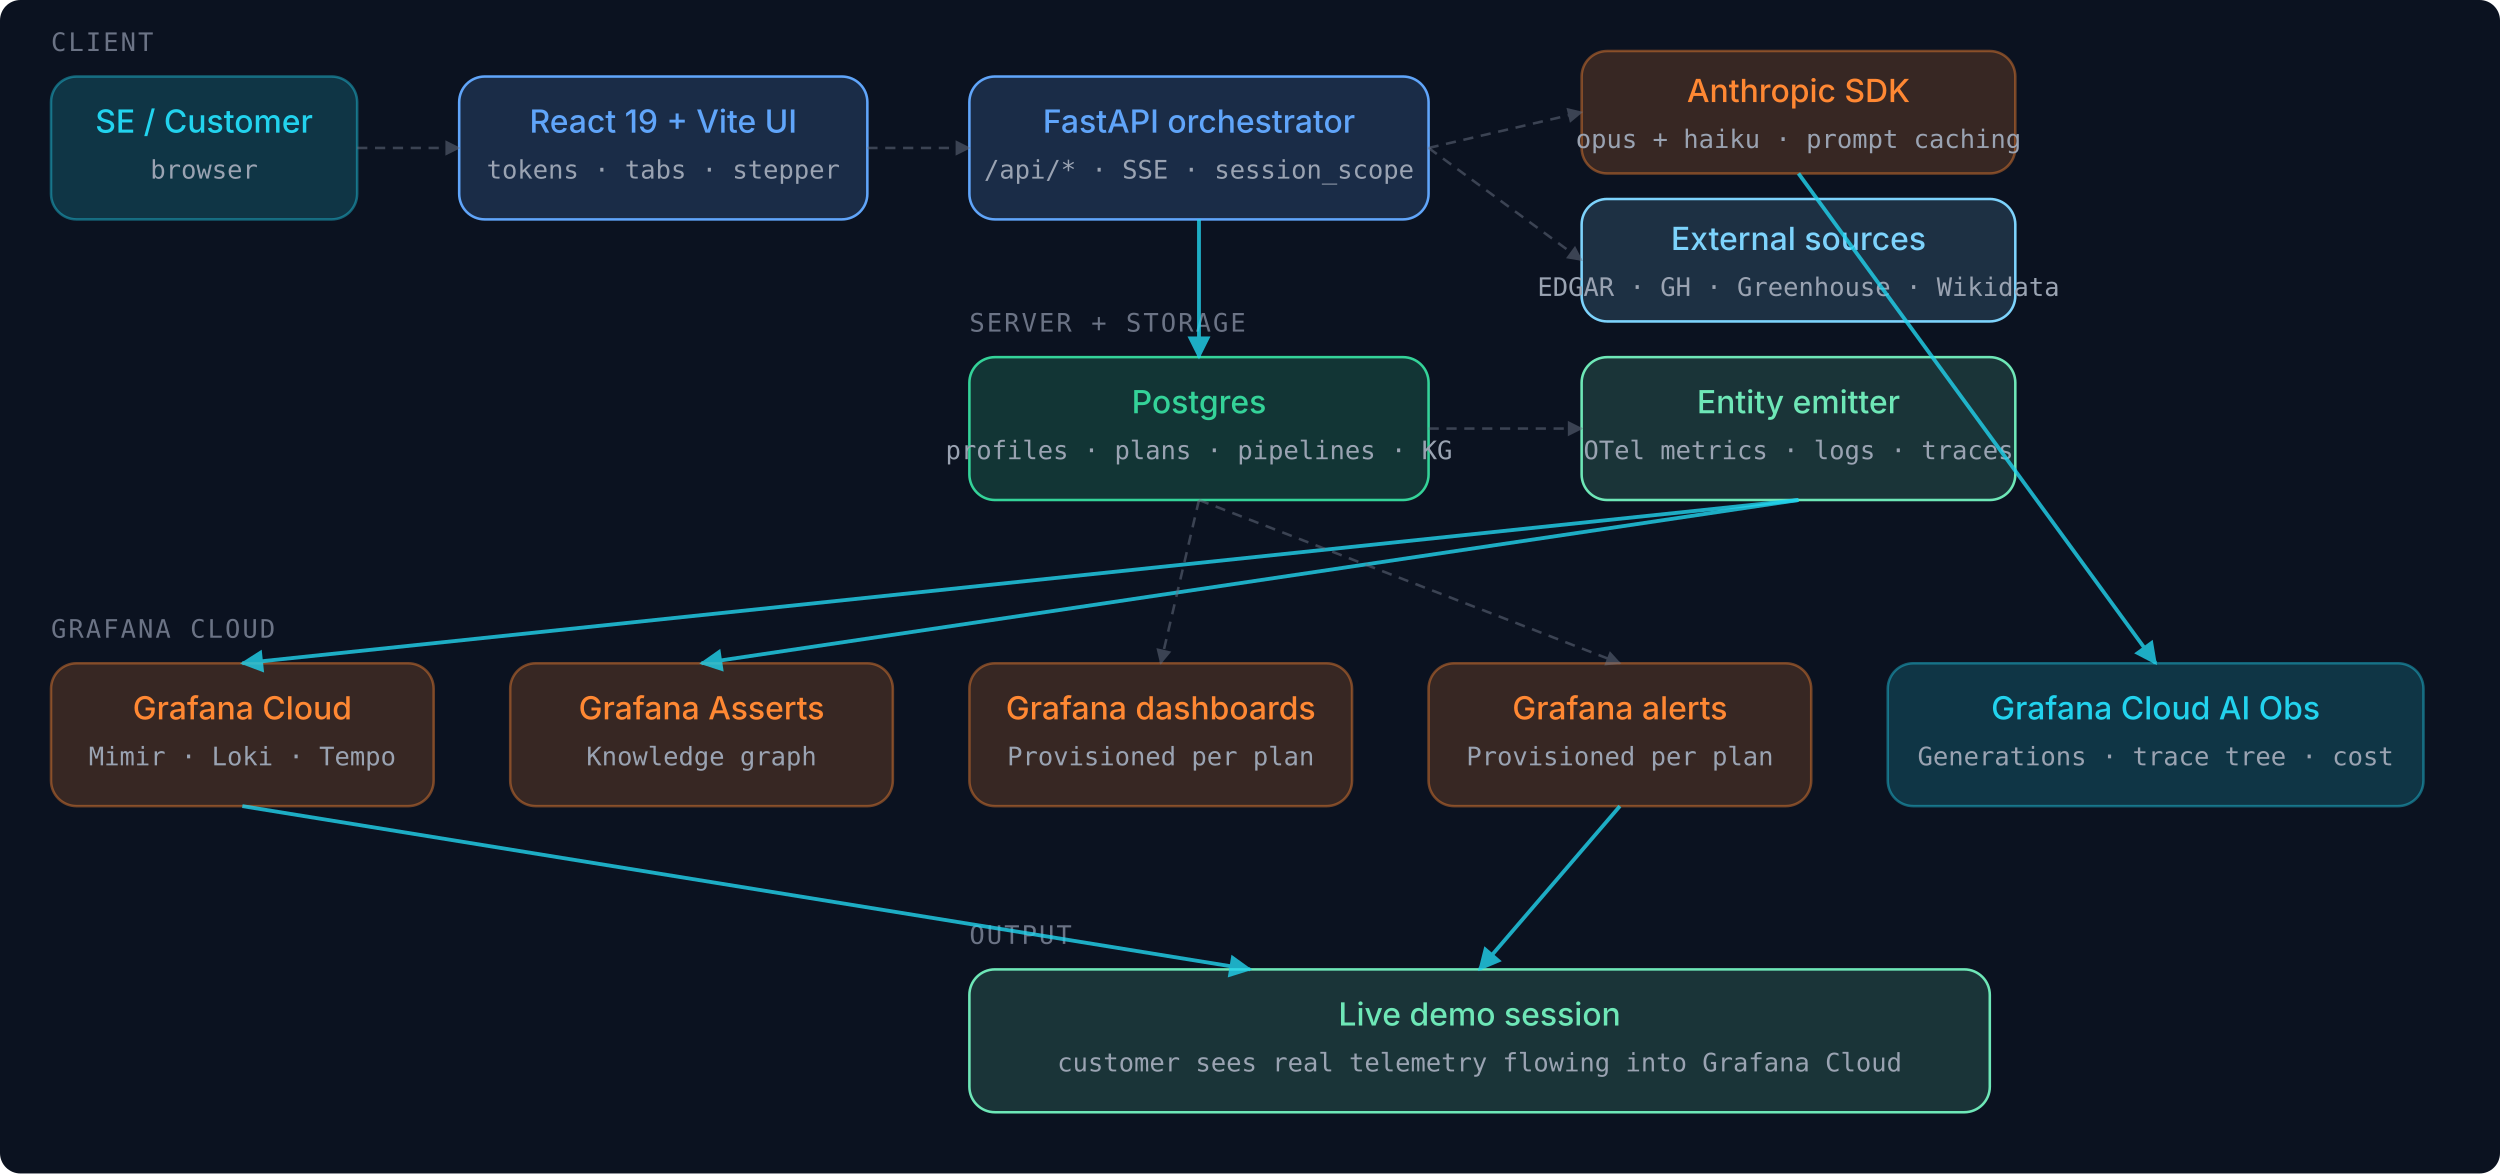
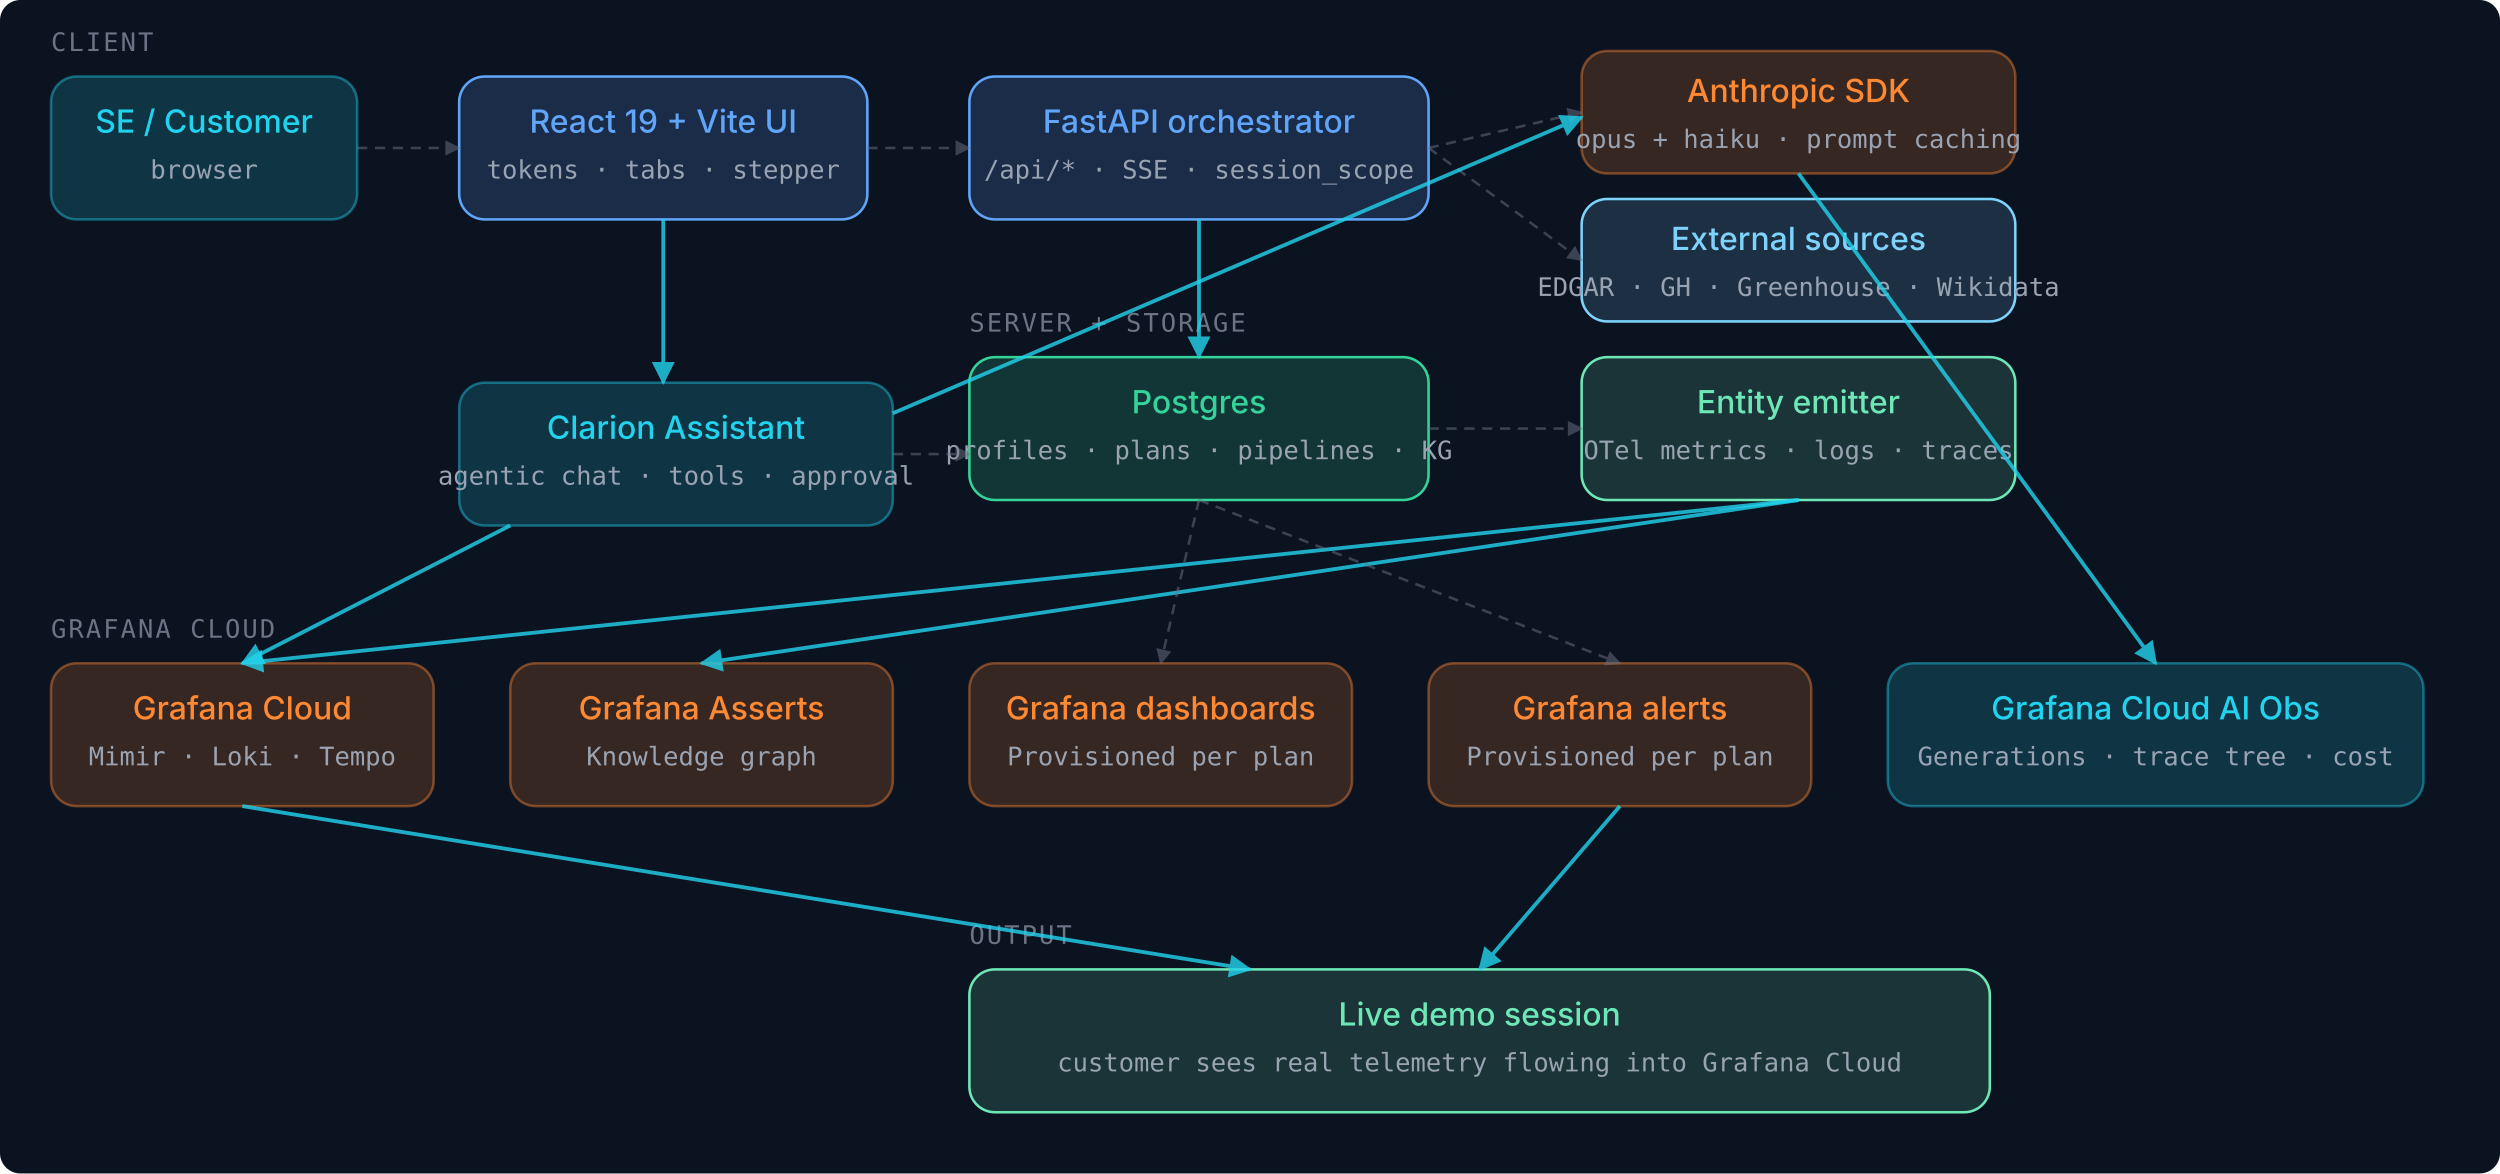
<svg xmlns="http://www.w3.org/2000/svg" viewBox="0 0 980 460" width="100%" preserveAspectRatio="xMidYMid meet" aria-label="Proj Clarion architecture block diagram">
  <defs>
    <marker id="arrow" viewBox="0 0 10 10" refX="9" refY="5" markerWidth="6" markerHeight="6" orient="auto-start-reverse">
      <path d="M0,0 L10,5 L0,10 z" fill="#6B7385" />
    </marker>
    <marker id="arrow-accent" viewBox="0 0 10 10" refX="9" refY="5" markerWidth="6" markerHeight="6" orient="auto-start-reverse">
      <path d="M0,0 L10,5 L0,10 z" fill="#22D3EE" />
    </marker>
    <style>
      .lbl { font: 500 12.5px Inter, system-ui, sans-serif; }
      .sub { font: 10px ui-monospace, SFMono-Regular, monospace; fill: #9AA3B2; }
      .section { font: 10px ui-monospace, SFMono-Regular, monospace; fill: #6B7385; letter-spacing: 0.08em; }
    </style>
  </defs>
  <rect x="0" y="0" width="980" height="460" fill="#0B1220" rx="8" />
  <text x="20" y="20" class="section">CLIENT</text>
  <rect x="20" y="30" width="120" height="56" rx="10" fill="rgba(34,211,238,0.18)" stroke="rgba(34,211,238,0.42)" />
  <text x="80" y="52" text-anchor="middle" class="lbl" fill="#22D3EE">SE / Customer</text>
  <text x="80" y="70" text-anchor="middle" class="sub">browser</text>
  <rect x="180" y="30" width="160" height="56" rx="10" fill="rgba(96,165,250,0.18)" stroke="#60A5FA" />
  <text x="260" y="52" text-anchor="middle" class="lbl" fill="#60A5FA">React 19 + Vite UI</text>
  <text x="260" y="70" text-anchor="middle" class="sub">tokens · tabs · stepper</text>
  <rect x="380" y="30" width="180" height="56" rx="10" fill="rgba(96,165,250,0.18)" stroke="#60A5FA" />
  <text x="470" y="52" text-anchor="middle" class="lbl" fill="#60A5FA">FastAPI orchestrator</text>
  <text x="470" y="70" text-anchor="middle" class="sub">/api/* · SSE · session_scope</text>
  <rect x="620" y="20" width="170" height="48" rx="10" fill="rgba(255,136,51,0.18)" stroke="rgba(255,136,51,0.42)" />
  <text x="705" y="40" text-anchor="middle" class="lbl" fill="#FF8833">Anthropic SDK</text>
  <text x="705" y="58" text-anchor="middle" class="sub">opus + haiku · prompt caching</text>
  <rect x="620" y="78" width="170" height="48" rx="10" fill="rgba(125,211,252,0.16)" stroke="#7DD3FC" />
  <text x="705" y="98" text-anchor="middle" class="lbl" fill="#7DD3FC">External sources</text>
  <text x="705" y="116" text-anchor="middle" class="sub">EDGAR · GH · Greenhouse · Wikidata</text>
  <text x="380" y="130" class="section">SERVER + STORAGE</text>
  <rect x="380" y="140" width="180" height="56" rx="10" fill="rgba(52,211,153,0.18)" stroke="#34D399" />
  <text x="470" y="162" text-anchor="middle" class="lbl" fill="#34D399">Postgres</text>
  <text x="470" y="180" text-anchor="middle" class="sub">profiles · plans · pipelines · KG</text>
  <rect x="620" y="140" width="170" height="56" rx="10" fill="rgba(110,231,183,0.16)" stroke="#6EE7B7" />
  <text x="705" y="162" text-anchor="middle" class="lbl" fill="#6EE7B7">Entity emitter</text>
  <text x="705" y="180" text-anchor="middle" class="sub">OTel metrics · logs · traces</text>
+   <rect x="180" y="150" width="170" height="56" rx="10" fill="rgba(34,211,238,0.18)" stroke="rgba(34,211,238,0.42)" />
+   <text x="265" y="172" text-anchor="middle" class="lbl" fill="#22D3EE">Clarion Assistant</text>
+   <text x="265" y="190" text-anchor="middle" class="sub">agentic chat · tools · approval</text>
  <text x="20" y="250" class="section">GRAFANA CLOUD</text>
  <rect x="20" y="260" width="150" height="56" rx="10" fill="rgba(255,136,51,0.18)" stroke="rgba(255,136,51,0.42)" />
  <text x="95" y="282" text-anchor="middle" class="lbl" fill="#FF8833">Grafana Cloud</text>
  <text x="95" y="300" text-anchor="middle" class="sub">Mimir · Loki · Tempo</text>
  <rect x="200" y="260" width="150" height="56" rx="10" fill="rgba(255,136,51,0.18)" stroke="rgba(255,136,51,0.42)" />
  <text x="275" y="282" text-anchor="middle" class="lbl" fill="#FF8833">Grafana Asserts</text>
  <text x="275" y="300" text-anchor="middle" class="sub">Knowledge graph</text>
  <rect x="380" y="260" width="150" height="56" rx="10" fill="rgba(255,136,51,0.18)" stroke="rgba(255,136,51,0.42)" />
  <text x="455" y="282" text-anchor="middle" class="lbl" fill="#FF8833">Grafana dashboards</text>
  <text x="455" y="300" text-anchor="middle" class="sub">Provisioned per plan</text>
  <rect x="560" y="260" width="150" height="56" rx="10" fill="rgba(255,136,51,0.18)" stroke="rgba(255,136,51,0.42)" />
  <text x="635" y="282" text-anchor="middle" class="lbl" fill="#FF8833">Grafana alerts</text>
  <text x="635" y="300" text-anchor="middle" class="sub">Provisioned per plan</text>
  <rect x="740" y="260" width="210" height="56" rx="10" fill="rgba(34,211,238,0.18)" stroke="rgba(34,211,238,0.42)" />
  <text x="845" y="282" text-anchor="middle" class="lbl" fill="#22D3EE">Grafana Cloud AI Obs</text>
  <text x="845" y="300" text-anchor="middle" class="sub">Generations · trace tree · cost</text>
  <text x="380" y="370" class="section">OUTPUT</text>
  <rect x="380" y="380" width="400" height="56" rx="10" fill="rgba(110,231,183,0.16)" stroke="#6EE7B7" />
  <text x="580" y="402" text-anchor="middle" class="lbl" fill="#6EE7B7">Live demo session</text>
  <text x="580" y="420" text-anchor="middle" class="sub">customer sees real telemetry flowing into Grafana Cloud</text>
  <line x1="140" y1="58" x2="180" y2="58" stroke="#6B7385" stroke-width="1" stroke-dasharray="4 3" opacity="0.5" marker-end="url(#arrow)" />
  <line x1="340" y1="58" x2="380" y2="58" stroke="#6B7385" stroke-width="1" stroke-dasharray="4 3" opacity="0.5" marker-end="url(#arrow)" />
  <line x1="560" y1="58" x2="620" y2="44" stroke="#6B7385" stroke-width="1" stroke-dasharray="4 3" opacity="0.5" marker-end="url(#arrow)" />
  <line x1="560" y1="58" x2="620" y2="102" stroke="#6B7385" stroke-width="1" stroke-dasharray="4 3" opacity="0.5" marker-end="url(#arrow)" />
  <line x1="470" y1="86" x2="470" y2="140" stroke="#22D3EE" stroke-width="1.5" opacity="0.8" marker-end="url(#arrow-accent)" />
  <line x1="560" y1="168" x2="620" y2="168" stroke="#6B7385" stroke-width="1" stroke-dasharray="4 3" opacity="0.5" marker-end="url(#arrow)" />
  <line x1="705" y1="196" x2="95" y2="260" stroke="#22D3EE" stroke-width="1.5" opacity="0.8" marker-end="url(#arrow-accent)" />
  <line x1="705" y1="196" x2="275" y2="260" stroke="#22D3EE" stroke-width="1.5" opacity="0.8" marker-end="url(#arrow-accent)" />
  <line x1="470" y1="196" x2="455" y2="260" stroke="#6B7385" stroke-width="1" stroke-dasharray="4 3" opacity="0.5" marker-end="url(#arrow)" />
  <line x1="470" y1="196" x2="635" y2="260" stroke="#6B7385" stroke-width="1" stroke-dasharray="4 3" opacity="0.5" marker-end="url(#arrow)" />
  <line x1="705" y1="68" x2="845" y2="260" stroke="#22D3EE" stroke-width="1.5" opacity="0.8" marker-end="url(#arrow-accent)" />
  <line x1="95" y1="316" x2="490" y2="380" stroke="#22D3EE" stroke-width="1.5" opacity="0.8" marker-end="url(#arrow-accent)" />
  <line x1="635" y1="316" x2="580" y2="380" stroke="#22D3EE" stroke-width="1.5" opacity="0.8" marker-end="url(#arrow-accent)" />
+   <line x1="260" y1="86" x2="260" y2="150" stroke="#22D3EE" stroke-width="1.5" opacity="0.8" marker-end="url(#arrow-accent)" />
+   <line x1="350" y1="162" x2="620" y2="46" stroke="#22D3EE" stroke-width="1.5" opacity="0.8" marker-end="url(#arrow-accent)" />
+   <line x1="350" y1="178" x2="380" y2="178" stroke="#6B7385" stroke-width="1" stroke-dasharray="4 3" opacity="0.5" marker-end="url(#arrow)" />
+   <line x1="200" y1="206" x2="95" y2="260" stroke="#22D3EE" stroke-width="1.5" opacity="0.8" marker-end="url(#arrow-accent)" />
</svg>
